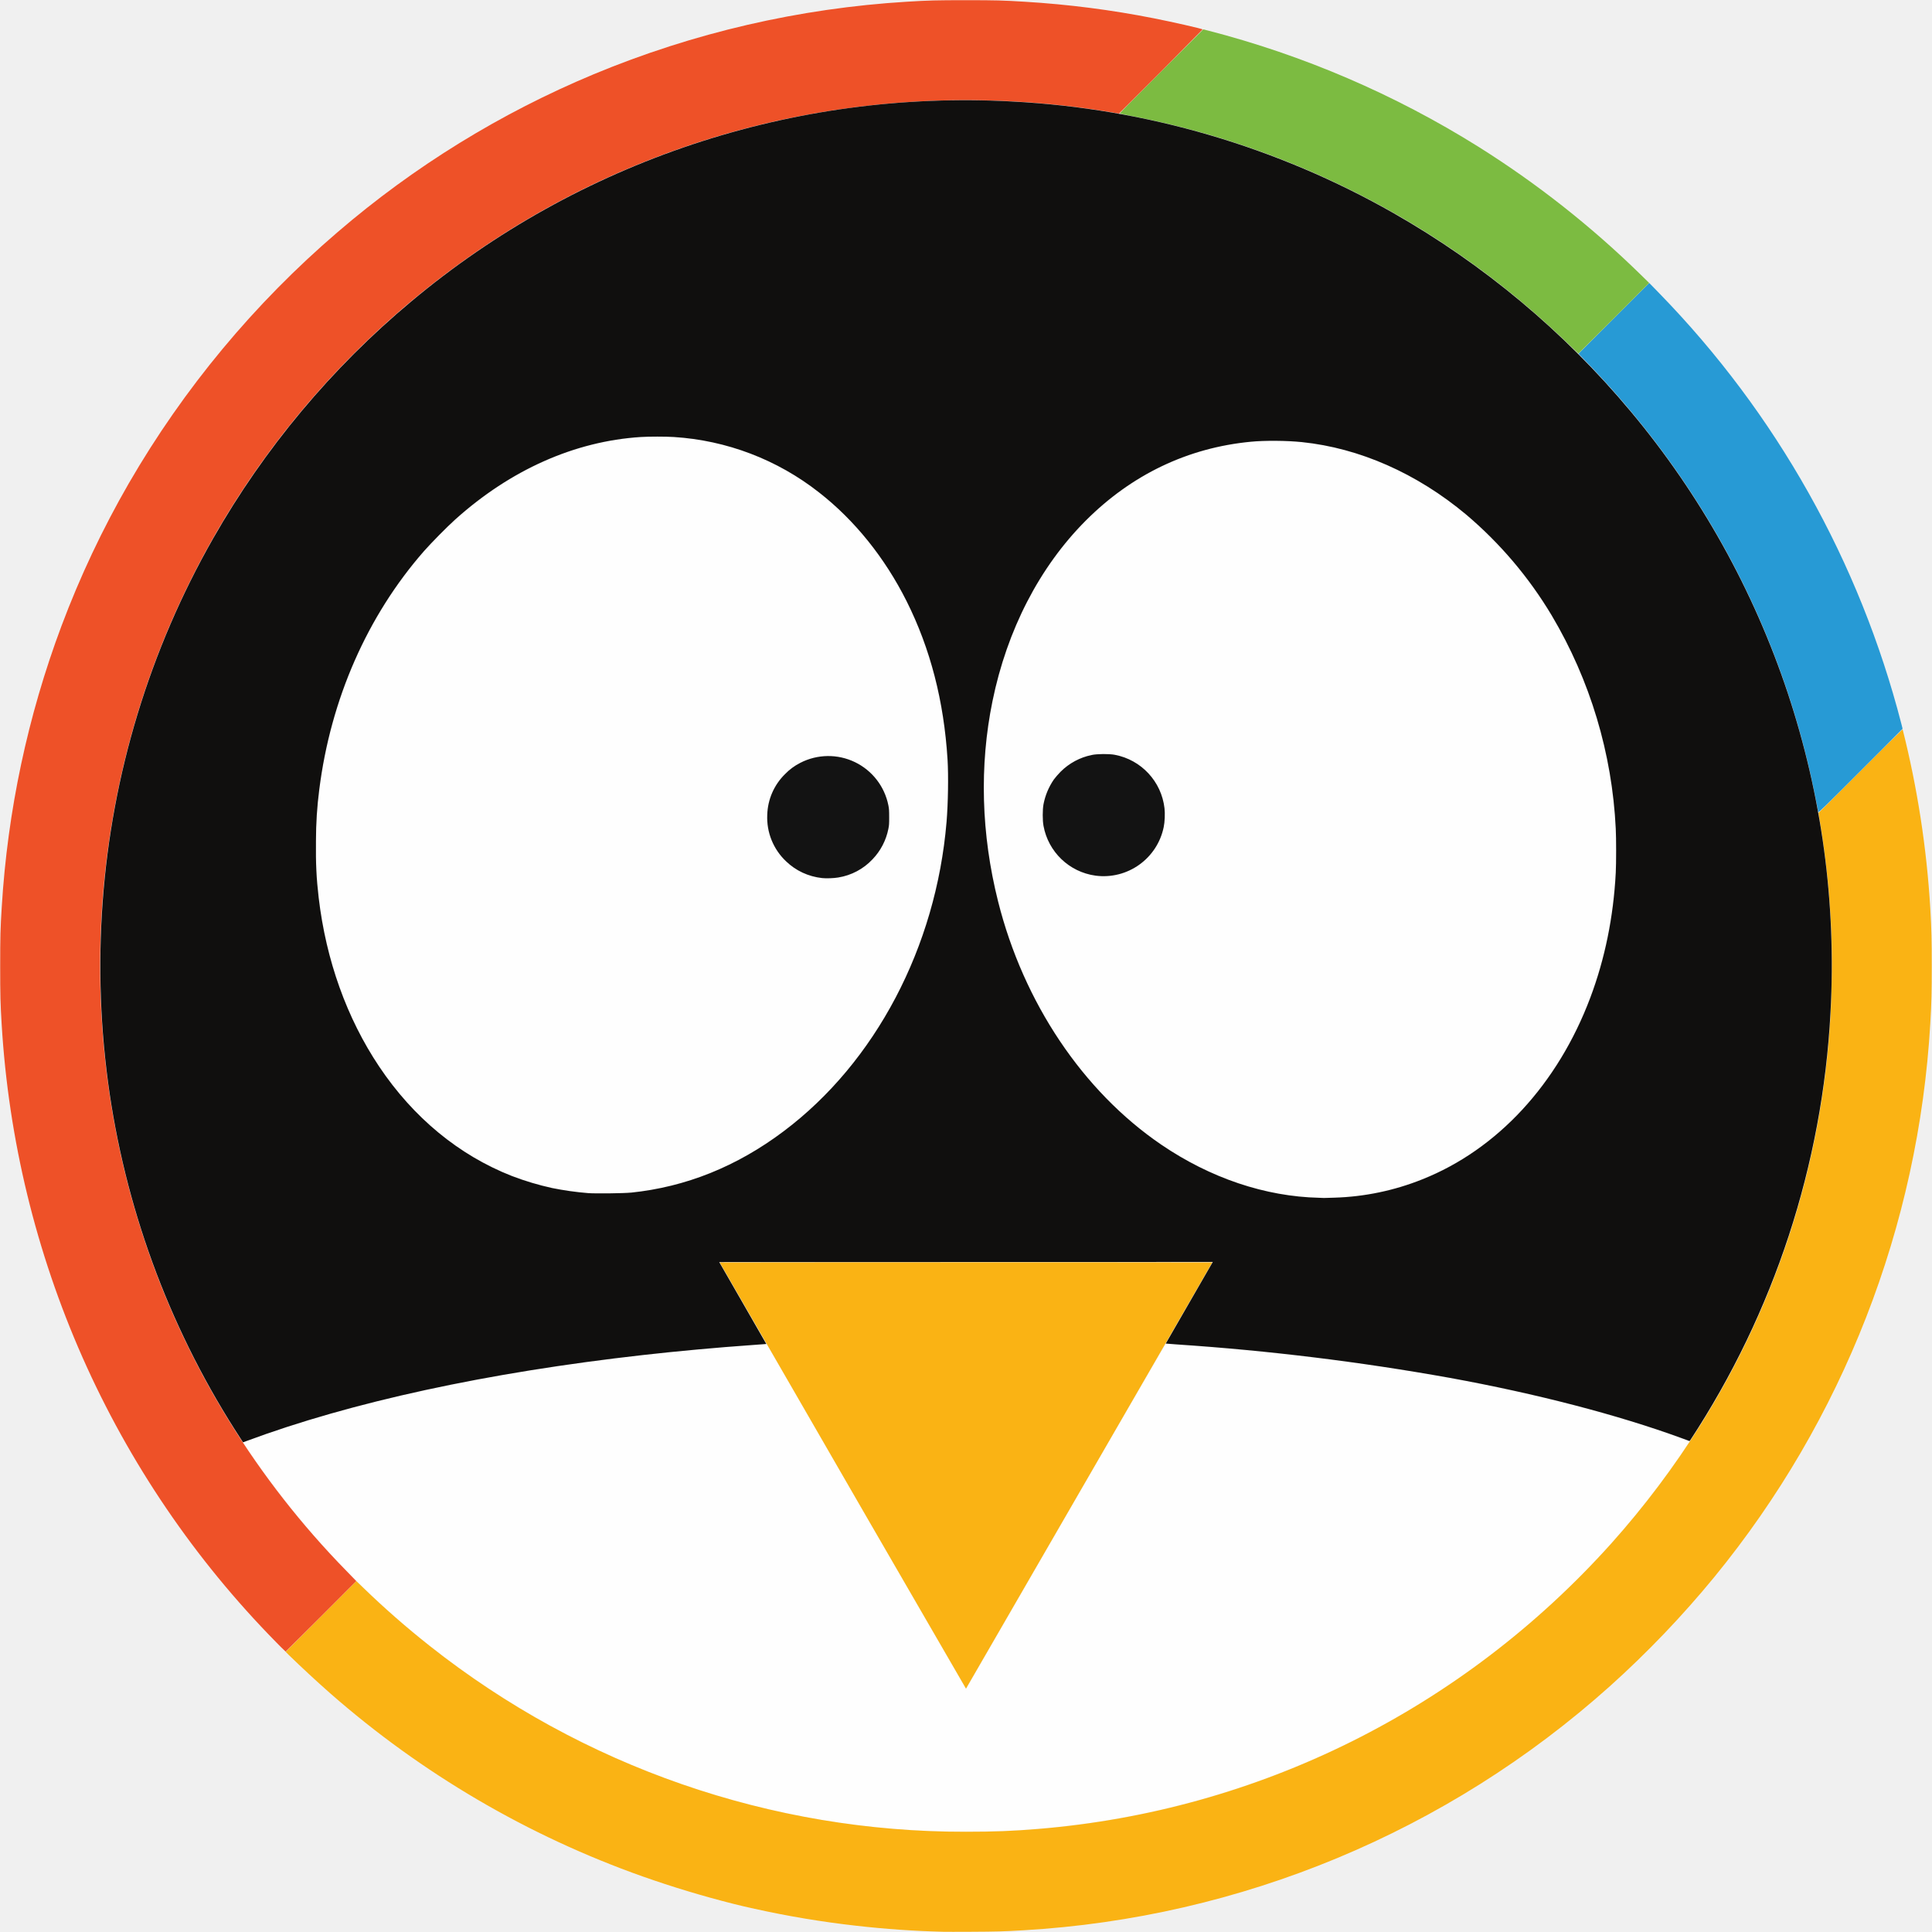
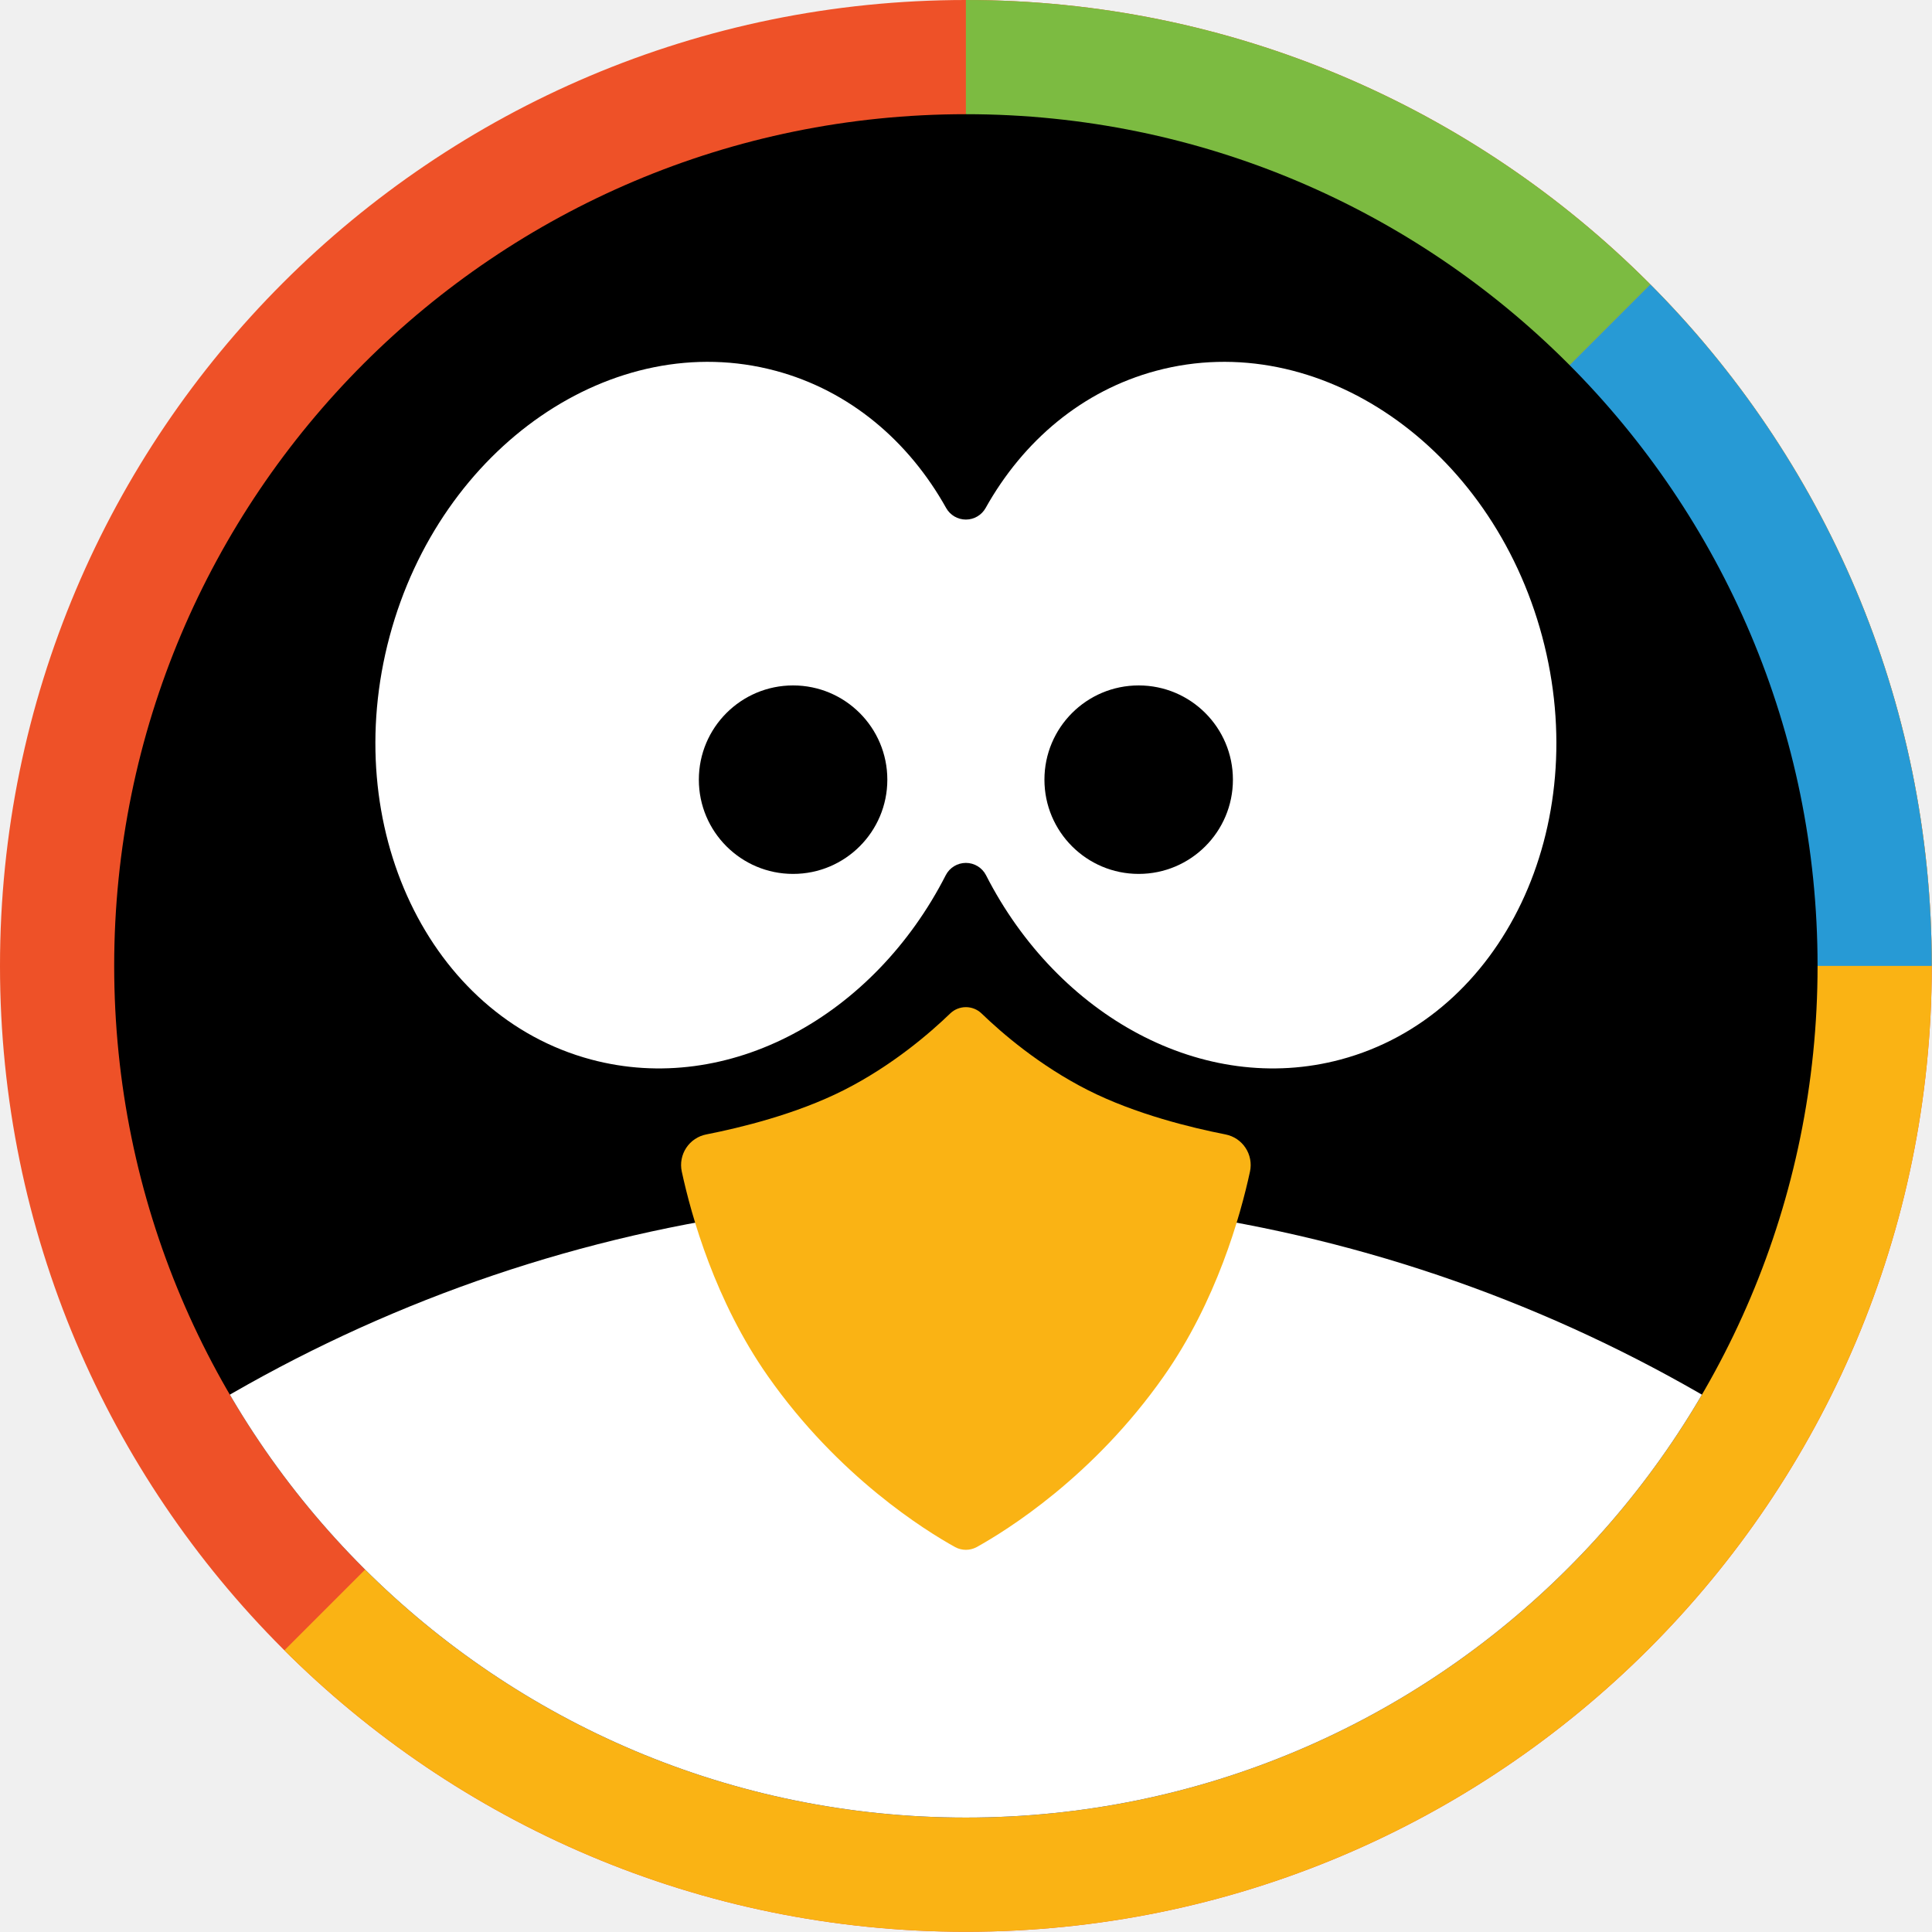
- <svg xmlns="http://www.w3.org/2000/svg" viewBox="0 0 500 500">
-   <path fill="#fefefe" d="M243.41 473.96a222.49 222.49 0 01-115.71-36.2 225.3 225.3 0 01-31.56-24.87c-2.44-2.31-7.81-7.7-9.91-9.96a227.4 227.4 0 01-21.71-27.2c-1.33-1.93-1.66-2.49-1.5-2.49.03 0 1.14-.4 2.47-.89 29.3-10.7 68.99-18.74 113.07-22.88a620.6 620.6 0 0119.88-1.57c.02.02 11.63 20.1 25.78 44.62 14.15 24.52 25.75 44.58 25.78 44.58.03 0 11.63-20.06 25.78-44.59a7775.22 7775.22 0 0125.86-44.63c.26-.1 11.07.71 18.56 1.4 44.96 4.09 84.49 11.98 114.86 22.94 1.15.42 2.12.77 2.14.8.07.06-.22.52-1.88 2.96a226.86 226.86 0 01-21.55 26.95 223.48 223.48 0 01-119.68 66.79 227.87 227.87 0 01-33.88 4.12c-1.84.1-15.1.2-16.8.12zm96.19-164.1c-14.07-.72-28.06-5.83-40.72-14.87-10.35-7.4-19.6-17.43-26.78-29.07-12.88-20.87-19-46.38-17.07-71.1 2.31-29.37 16.04-55.03 36.97-69.1a67.33 67.33 0 0131.54-11.32c2.13-.22 8.2-.3 10.52-.15 16.01 1.04 31.53 7.51 45.19 18.86a100.7 100.7 0 0112.35 12.3 112.3 112.3 0 0118.98 32.71c7.25 19.35 9.42 40.66 6.16 60.4-2.96 17.93-10.31 34.2-21.09 46.69a71.63 71.63 0 01-29.25 20.58 67.8 67.8 0 01-26.8 4.06zm-52.82-83.1a15.91 15.91 0 0013.7-21.48 16.42 16.42 0 00-7.94-8.65 15.87 15.87 0 00-16.27 1.5c-.97.71-2.41 2.12-3.19 3.1a15.85 15.85 0 00-1.73 16.6 16.8 16.8 0 005.82 6.52c2.03 1.3 4.72 2.2 7.16 2.4.53.04 1.02.08 1.08.1l1.37-.1zm-133.14 82.03a67.66 67.66 0 01-23.17-5.34 86.12 86.12 0 01-8.1-4.13 75.13 75.13 0 01-21.52-19.58c-9.98-13.3-16.35-29.95-18.37-48-.8-7.15-.9-15.08-.3-22.46 1.96-23.62 11-46.49 25.26-63.84a106.49 106.49 0 0114.15-14.15c11.62-9.42 25.15-15.59 38.42-17.5a70.16 70.16 0 0117.53-.35c17.88 1.98 33.91 10.83 46.16 25.5 11.75 14.05 19.26 33.02 21.12 53.31.37 4.12.44 5.69.44 10.63 0 4.93-.06 6.47-.44 10.65-1.97 21.83-9.84 42.63-22.54 59.57a98.92 98.92 0 01-19.4 19.54c-8.98 6.75-18.77 11.53-28.75 14.04a68.27 68.27 0 01-11.77 1.96c-2.26.18-6.63.26-8.72.15zm63.83-81.73a15.93 15.93 0 0012.4-18.92 15.93 15.93 0 00-15.47-12.53 15.94 15.94 0 00-14.26 8.83 15.83 15.83 0 002.3 17.5 16.14 16.14 0 0010.16 5.34c.19.03 1.15.03 2.15.01a13.4 13.4 0 002.72-.23z" />
-   <path fill="#fab314" d="M244.04 499.94a254.8 254.8 0 01-22.46-1.56 249.71 249.71 0 01-26.27-4.38c-1.45-.3-4.13-.93-5.56-1.3a265.93 265.93 0 01-23.44-7.08 248.5 248.5 0 01-80.86-47.4 306.47 306.47 0 01-10.77-9.97l-.75-.76 9.14-9.16 9.14-9.15 1.85 1.78a226.88 226.88 0 0017.12 14.98A222.9 222.9 0 00250 474.06c7.27 0 11.95-.18 18.55-.72 57.09-4.67 109.91-30.96 148.44-73.88a226.82 226.82 0 0023.07-30.66 222.6 222.6 0 0033.62-105.03c.4-6.56.52-16.77.26-22.51a230.94 230.94 0 00-2.99-28.9l-.34-1.96 10.86-10.86a611.18 611.18 0 0110.93-10.8 251.08 251.08 0 017.16 46.4c.32 5.54.38 7.87.38 14.86 0 7-.06 9.32-.38 14.84a248.94 248.94 0 01-55.9 143.3 258.2 258.2 0 01-27.02 28.25 249.08 249.08 0 01-151.85 63.17c-4.98.3-7.01.35-13.33.38-3.51.02-6.85.02-7.42 0zm-19.98-107.73l-31.83-55.15-5.97-10.35 31.87-.03h63.74l31.87.03-5.97 10.35L250 437.01l-25.94-44.8z" />
-   <path fill="#279ad5" d="M470.57 210.15l-.65-3.31a223.03 223.03 0 00-43.53-95.06 230.34 230.34 0 00-16.3-18.6l-1.58-1.64 9.16-9.16 9.15-9.15 2.6 2.67a248.53 248.53 0 0162.67 111.5l.3 1.21-10.88 10.89c-9.64 9.64-10.9 10.86-10.94 10.65z" />
-   <path fill="#7cbb41" d="M406.98 90.08a237.41 237.41 0 00-11.18-10.24 223.68 223.68 0 00-56.35-35.36 221.94 221.94 0 00-46.33-14.4l-3.3-.67c-.14-.05 2.2-2.44 10.7-10.93L311.39 7.6l1.21.3a249.24 249.24 0 0170 30.07 250.34 250.34 0 0142 33.1l2.2 2.15-9.12 9.14c-5.03 5.02-9.16 9.13-9.18 9.13-.03 0-.71-.64-1.52-1.42z" />
-   <path fill="#ee5128" d="M71.48 425.02a248.58 248.58 0 01-50.14-73.76 250.05 250.05 0 01-20.9-86.03C.1 259.6.05 257.73.05 250s.05-9.6.4-15.23A250.66 250.66 0 0115.91 162a248.74 248.74 0 0117.43-36.92 251.68 251.68 0 0154-64.98 248.5 248.5 0 0166.3-40.88A250.45 250.45 0 01234.78.44C240.4.1 242.27.05 250 .05s9.6.05 15.23.4c11.32.69 22.4 2.11 33.45 4.3 4.77.94 12.37 2.67 12.57 2.86l-10.79 10.92-10.86 10.86-2.63-.44a225.97 225.97 0 00-80.48 1.19 222.84 222.84 0 00-78.56 31.9 225.65 225.65 0 00-65.88 65.89 223.1 223.1 0 00-24.81 51.56 224.46 224.46 0 00-10.77 86.43 223.07 223.07 0 0032.79 101.76 222.08 222.08 0 0030.36 38.84l2.58 2.66-9.11 9.13-9.17 9.13a76.8 76.8 0 01-2.44-2.42z" />
-   <path fill="#131313" d="M212.75 227.24c-3.57-.4-6.79-1.9-9.31-4.33a15.55 15.55 0 01-4.87-12.07 15.35 15.35 0 014.6-10.5 14.57 14.57 0 013.94-2.91 15.84 15.84 0 0122.8 11c.17.84.2 1.3.2 3.04.01 1.77-.02 2.2-.21 3.08a15.79 15.79 0 01-4.1 7.84 15.51 15.51 0 01-8.86 4.7c-1.1.2-3.17.27-4.19.15zm70.75-.63a15.87 15.87 0 01-13.44-12.89c-.26-1.36-.26-4.2 0-5.57a16.95 16.95 0 012.67-6.4c.36-.5 1.14-1.4 1.73-2a15.87 15.87 0 018.1-4.36c1.34-.3 4.61-.32 5.97-.04a15.92 15.92 0 0112.84 13.83c.16 1.35.07 3.55-.2 4.83a15.89 15.89 0 01-17.67 12.6z" />
-   <path fill="#100f0e" d="M62.32 372.38a223 223 0 01-33.94-89.33 227.48 227.48 0 01-1.81-49.65 222.7 222.7 0 0128.58-94.04 225.14 225.14 0 0151.25-61.32A223.29 223.29 0 01262 26.27a222.94 222.94 0 0198.63 28.88 225 225 0 0161.32 51.25A223.3 223.3 0 01473.73 262a223 223 0 01-36.28 110.7l-.2.24-2.13-.78c-16.34-5.98-37.54-11.5-59.89-15.57a641.1 641.1 0 00-70.59-8.65l-2.94-.23 6.08-10.55 6.09-10.57-127.74.03 6.1 10.6 6.09 10.6-3.89.29c-8.63.6-19.2 1.57-27.97 2.56-40.4 4.55-75.57 12.18-102.76 22.3l-.8.3zm283.03-62.42a66.4 66.4 0 0022.73-4.74c19.39-7.7 35.07-24.64 43.48-46.99 3.8-10.1 6-20.91 6.6-32.35.13-2.46.13-8.98 0-11.43a119.34 119.34 0 00-16.57-55.17 104.31 104.31 0 00-22.17-26.13c-12.76-10.66-27.6-17.2-42.5-18.74-3.95-.4-9.53-.45-13.14-.1-16.36 1.55-30.9 8.5-42.82 20.45-11.94 11.98-20.34 28.25-24.11 46.7-3.42 16.7-2.93 34.4 1.45 51.83 6.57 26.17 21.95 49.11 42.19 62.92 12.72 8.67 26.96 13.47 40.92 13.78l1.22.05 2.72-.08zm-182.07-1.3c14.22-1.47 27.39-6.75 39.55-15.9 23.72-17.82 39.42-47.64 42.14-80.02.4-4.8.52-12.03.26-16.16-.94-15.17-4.45-28.72-10.6-41-5.66-11.28-13.5-21.01-22.67-28.15a67.7 67.7 0 00-37.6-14.34c-2-.13-6.49-.13-8.5 0-17.14 1.1-33.71 8.47-48.06 21.36-2.1 1.88-6.2 6.05-8.08 8.18-14.68 16.78-24.15 38.33-27.1 61.72a102.7 102.7 0 00-.85 13.18c-.07 5.96.1 9.63.7 14.8 1.9 16.15 7.28 31.18 15.65 43.69 8.85 13.22 20.67 22.97 34.35 28.33a73 73 0 0010.43 3.12 79.8 79.8 0 009.3 1.31c1.88.14 9.3.06 11.08-.13z" />
+ <svg xmlns="http://www.w3.org/2000/svg" style="fill-rule:evenodd;clip-rule:evenodd;stroke-linejoin:round;stroke-miterlimit:2;" xml:space="preserve" version="1.1" viewBox="0 0 6048 6048" height="100%" width="100%">
+   <g transform="matrix(2.14229,0,0,2.14229,-3453.84,-3453.84)" id="OriginalVar02">
+     <g transform="matrix(0.946278,0,0,0.946278,58.4097,253.617)">
+       <circle style="fill:rgb(238,81,40);" r="1491.53" cy="2927.26" cx="3133.55" />
+       <clipPath id="_clip1">
+         <circle r="1491.53" cy="2927.26" cx="3133.55" />
+       </clipPath>
+       <g clip-path="url(#_clip1)">
+         <g transform="matrix(0.707107,-0.707107,0.707107,0.707107,-1135.13,2924.48)">
+           <rect style="fill:rgb(250,179,20);" height="1958.3" width="4729.24" y="3023.62" x="651.828" />
+         </g>
+         <g transform="matrix(1,0,0,1,109.931,-96.3589)">
+           <path style="fill:rgb(124,187,65);" d="M3023.62,1353.88L3023.62,2776.29L3028.21,3023.62L4304.79,1747.04L3577.71,1353.88L3023.62,1353.88Z" />
+         </g>
+         <g transform="matrix(1,0,0,1,109.931,-96.3589)">
+           <path style="fill:rgb(39,154,213);" d="M4920.41,3023.62L3028.21,3023.62L4391.69,1660.14L4920.41,3023.62Z" />
+         </g>
+       </g>
+     </g>
+     <g transform="matrix(0.834404,0,0,0.834404,408.972,581.101)">
+       <circle r="1491.53" cy="2927.26" cx="3133.55" />
+       <clipPath id="_clip2">
+         <circle r="1491.53" cy="2927.26" cx="3133.55" />
+       </clipPath>
+       <g clip-path="url(#_clip2)">
+         <g transform="matrix(2.13311,0,0,2.13311,-3918.18,-3725.29)">
+           <circle style="fill:white;" r="1209.3" cy="4518.47" cx="3305.85" />
+         </g>
+         <g transform="matrix(0.769998,0,0,0.769998,805.369,599.08)">
+           <path style="fill:rgb(250,179,20);" d="M3047.81,4345.68C3032.69,4353.73 3014.55,4353.73 2999.44,4345.68C2931.61,4308.11 2734.01,4185.69 2573.45,3956.88C2453.8,3786.35 2399.49,3593.47 2377.44,3491.3C2373.47,3472.7 2377.15,3453.29 2387.64,3437.43C2398.12,3421.57 2414.55,3410.59 2433.22,3406.95C2510.15,3391.86 2638,3360.86 2745.78,3306.34C2856.29,3250.44 2942.35,3175.89 2987.84,3131.96C3007.79,3112.67 3039.45,3112.67 3059.41,3131.96C3104.89,3175.89 3190.96,3250.44 3301.46,3306.34C3409.25,3360.86 3537.09,3391.86 3614.03,3406.95C3632.7,3410.59 3649.12,3421.57 3659.61,3437.43C3670.1,3453.29 3673.77,3472.7 3669.81,3491.3C3647.75,3593.47 3593.45,3786.35 3473.79,3956.88C3313.24,4185.69 3115.64,4308.11 3047.81,4345.68Z" />
+         </g>
+         <g transform="matrix(1.19846,0,0,1.19846,-490.136,-696.426)">
+           <path style="fill:white;" d="M2994.76,2354.51C3000.61,2364.97 3011.65,2371.44 3023.62,2371.44C3035.6,2371.44 3046.64,2364.97 3052.48,2354.51C3107.2,2256.62 3193.51,2183.01 3301.76,2154.01C3538.6,2090.55 3791.31,2264.5 3865.72,2542.23C3940.14,2819.95 3808.27,3096.95 3571.43,3160.41C3370.55,3214.24 3158.25,3097.27 3053.02,2891.07C3047.36,2880.06 3036.01,2873.14 3023.62,2873.14C3011.24,2873.14 2999.89,2880.06 2994.22,2891.07C2888.99,3097.27 2676.7,3214.24 2475.82,3160.41C2238.97,3096.95 2107.11,2819.95 2181.52,2542.23C2255.94,2264.5 2508.64,2090.55 2745.48,2154.01C2853.73,2183.01 2940.05,2256.62 2994.76,2354.51Z" />
+         </g>
+         <g transform="matrix(1.52514,0,0,1.52514,-1330.46,-1816.92)">
+           <circle r="108.215" cy="2896.83" cx="2728.54" />
+         </g>
+         <g transform="matrix(1.52514,0,0,1.52514,-725.25,-1816.92)">
+           <circle r="108.215" cy="2896.83" cx="2728.54" />
+         </g>
+       </g>
+     </g>
+   </g>
</svg>
